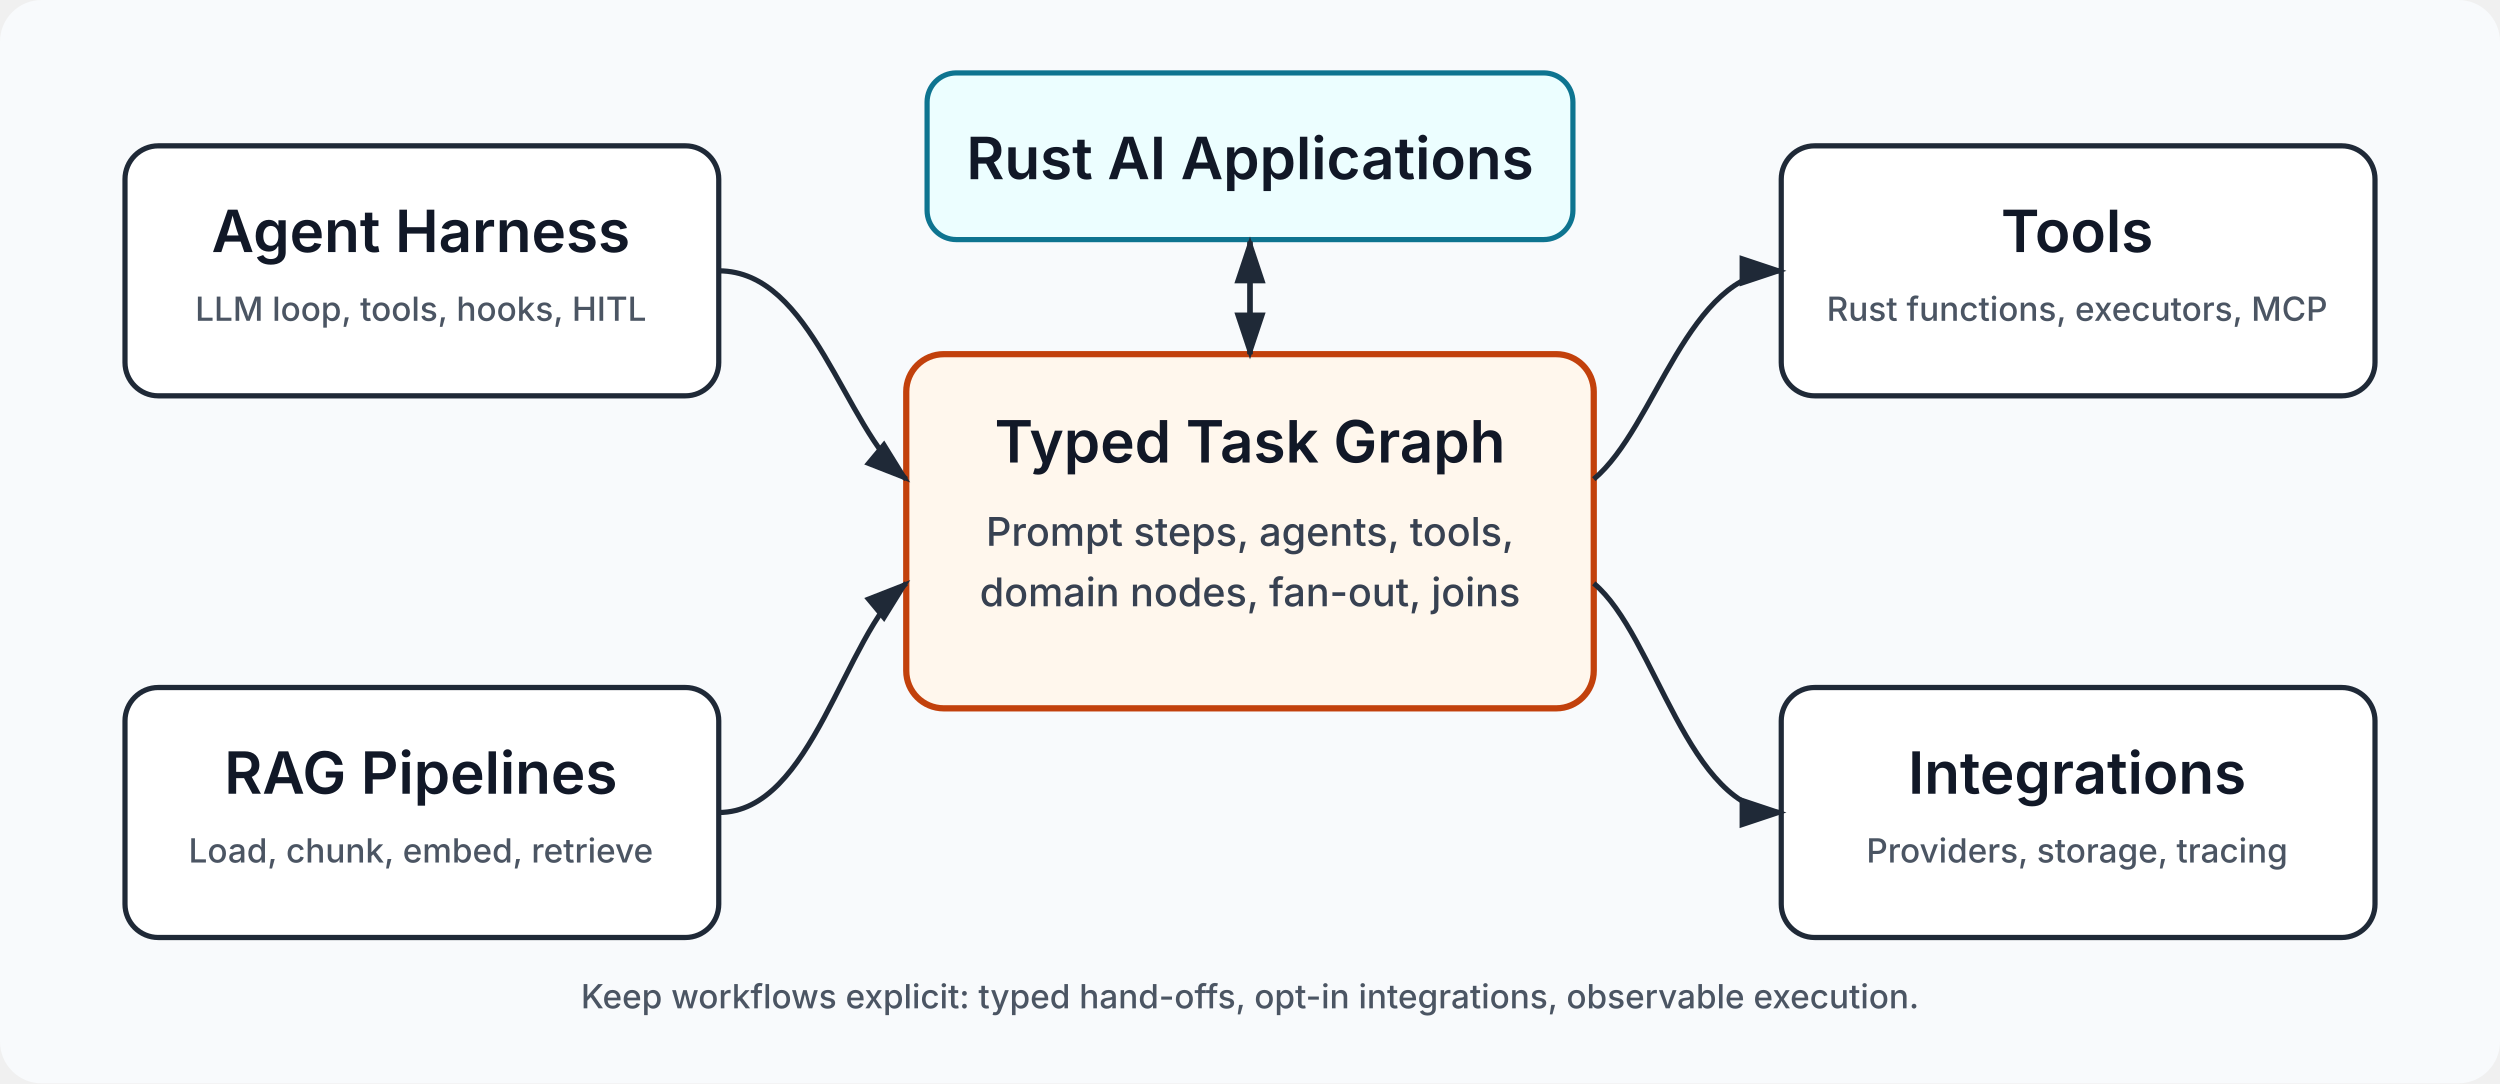
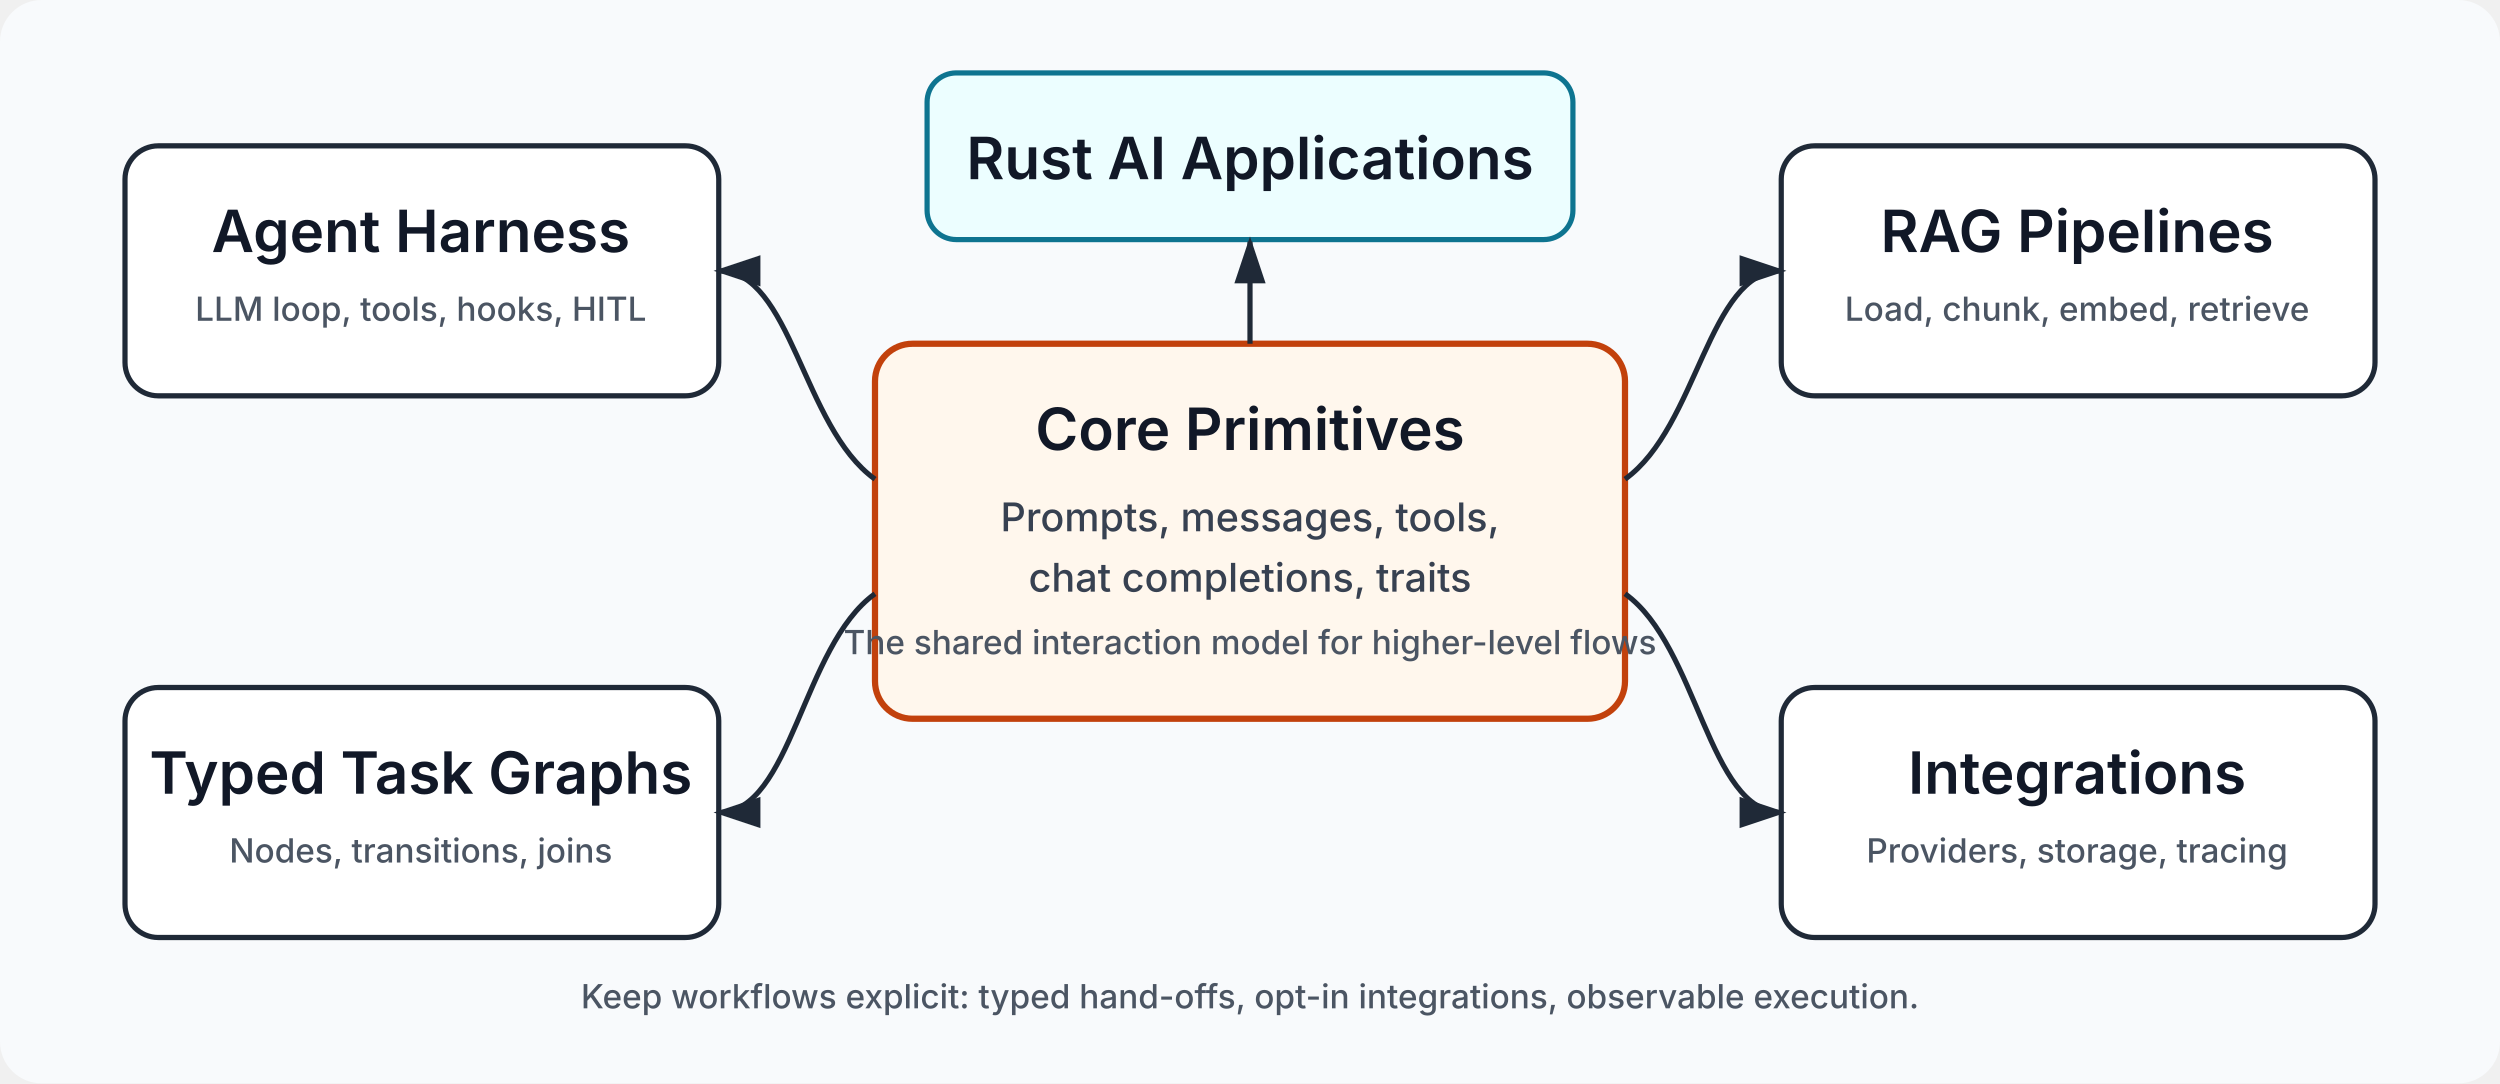
<svg xmlns="http://www.w3.org/2000/svg" width="1200" height="520" viewBox="0 0 1200 520" role="img" aria-labelledby="title desc">
  <defs>
    <style>
      .bg { fill: #f8fafc; }
      .panel { fill: #ffffff; stroke: #1f2937; stroke-width: 2.5; rx: 16; }
      .core { fill: #fff7ed; stroke: #c2410c; stroke-width: 3; rx: 18; }
      .accent { fill: #ecfeff; stroke: #0e7490; stroke-width: 2.5; rx: 14; }
      .text { fill: #111827; font: 600 28px system-ui, -apple-system, BlinkMacSystemFont, "Segoe UI", sans-serif; }
      .small { fill: #374151; font: 500 19px system-ui, -apple-system, BlinkMacSystemFont, "Segoe UI", sans-serif; }
      .tiny { fill: #4b5563; font: 500 16px system-ui, -apple-system, BlinkMacSystemFont, "Segoe UI", sans-serif; }
      .arrow { fill: none; stroke: #1f2937; stroke-width: 2.5; marker-end: url(#arrow); }
    </style>
    <marker id="arrow" markerWidth="10" markerHeight="10" refX="8" refY="3" orient="auto" markerUnits="strokeWidth">
      <path d="M0,0 L0,6 L9,3 z" fill="#1f2937" />
    </marker>
  </defs>
  <rect class="bg" x="0" y="0" width="1200" height="520" rx="20" />
-   <rect class="core" x="435" y="170" width="330" height="170" />
-   <text class="text" x="600" y="222" text-anchor="middle">Typed Task Graph</text>
-   <text class="small" x="600" y="262" text-anchor="middle">Prompt steps, agents, tools,</text>
-   <text class="small" x="600" y="291" text-anchor="middle">domain nodes, fan-out, joins</text>
+   <rect class="core" x="420" y="165" width="360" height="180" />
+   <text class="text" x="600" y="216" text-anchor="middle">Core Primitives</text>
+   <text class="small" x="600" y="255" text-anchor="middle">Prompts, messages, tools,</text>
+   <text class="small" x="600" y="284" text-anchor="middle">chat completions, traits</text>
+   <text class="tiny" x="600" y="314" text-anchor="middle">The shared interaction model for higher-level flows</text>
  <rect class="panel" x="60" y="70" width="285" height="120" />
  <text class="text" x="202" y="121" text-anchor="middle">Agent Harness</text>
  <text class="tiny" x="202" y="154" text-anchor="middle">LLM loop, tools, hooks, HITL</text>
  <rect class="panel" x="60" y="330" width="285" height="120" />
-   <text class="text" x="202" y="381" text-anchor="middle">RAG Pipelines</text>
-   <text class="tiny" x="202" y="414" text-anchor="middle">Load, chunk, embed, retrieve</text>
+   <text class="text" x="202" y="381" text-anchor="middle">Typed Task Graphs</text>
+   <text class="tiny" x="202" y="414" text-anchor="middle">Nodes, transitions, joins</text>
  <rect class="panel" x="855" y="70" width="285" height="120" />
-   <text class="text" x="997" y="121" text-anchor="middle">Tools</text>
-   <text class="tiny" x="997" y="154" text-anchor="middle">Rust functions, executors, MCP</text>
+   <text class="text" x="997" y="121" text-anchor="middle">RAG Pipelines</text>
+   <text class="tiny" x="997" y="154" text-anchor="middle">Load, chunk, embed, retrieve</text>
  <rect class="panel" x="855" y="330" width="285" height="120" />
  <text class="text" x="997" y="381" text-anchor="middle">Integrations</text>
  <text class="tiny" x="997" y="414" text-anchor="middle">Providers, storage, tracing</text>
  <rect class="accent" x="445" y="35" width="310" height="80" />
  <text class="text" x="600" y="86" text-anchor="middle">Rust AI Applications</text>
-   <path class="arrow" d="M345 130 C390 130 405 205 435 230" />
-   <path class="arrow" d="M345 390 C390 390 405 305 435 280" />
-   <path class="arrow" d="M765 230 C795 205 810 130 855 130" />
-   <path class="arrow" d="M765 280 C795 305 810 390 855 390" />
-   <path class="arrow" d="M600 170 L600 116" />
-   <path class="arrow" d="M600 116 L600 170" />
+   <path class="arrow" d="M420 230 C385 205 380 130 345 130" />
+   <path class="arrow" d="M420 285 C385 310 380 390 345 390" />
+   <path class="arrow" d="M780 230 C815 205 820 130 855 130" />
+   <path class="arrow" d="M780 285 C815 310 820 390 855 390" />
+   <path class="arrow" d="M600 165 L600 116" />
  <text class="tiny" x="600" y="484" text-anchor="middle">Keep workflows explicit: typed hand-offs, opt-in integrations, observable execution.</text>
</svg>
